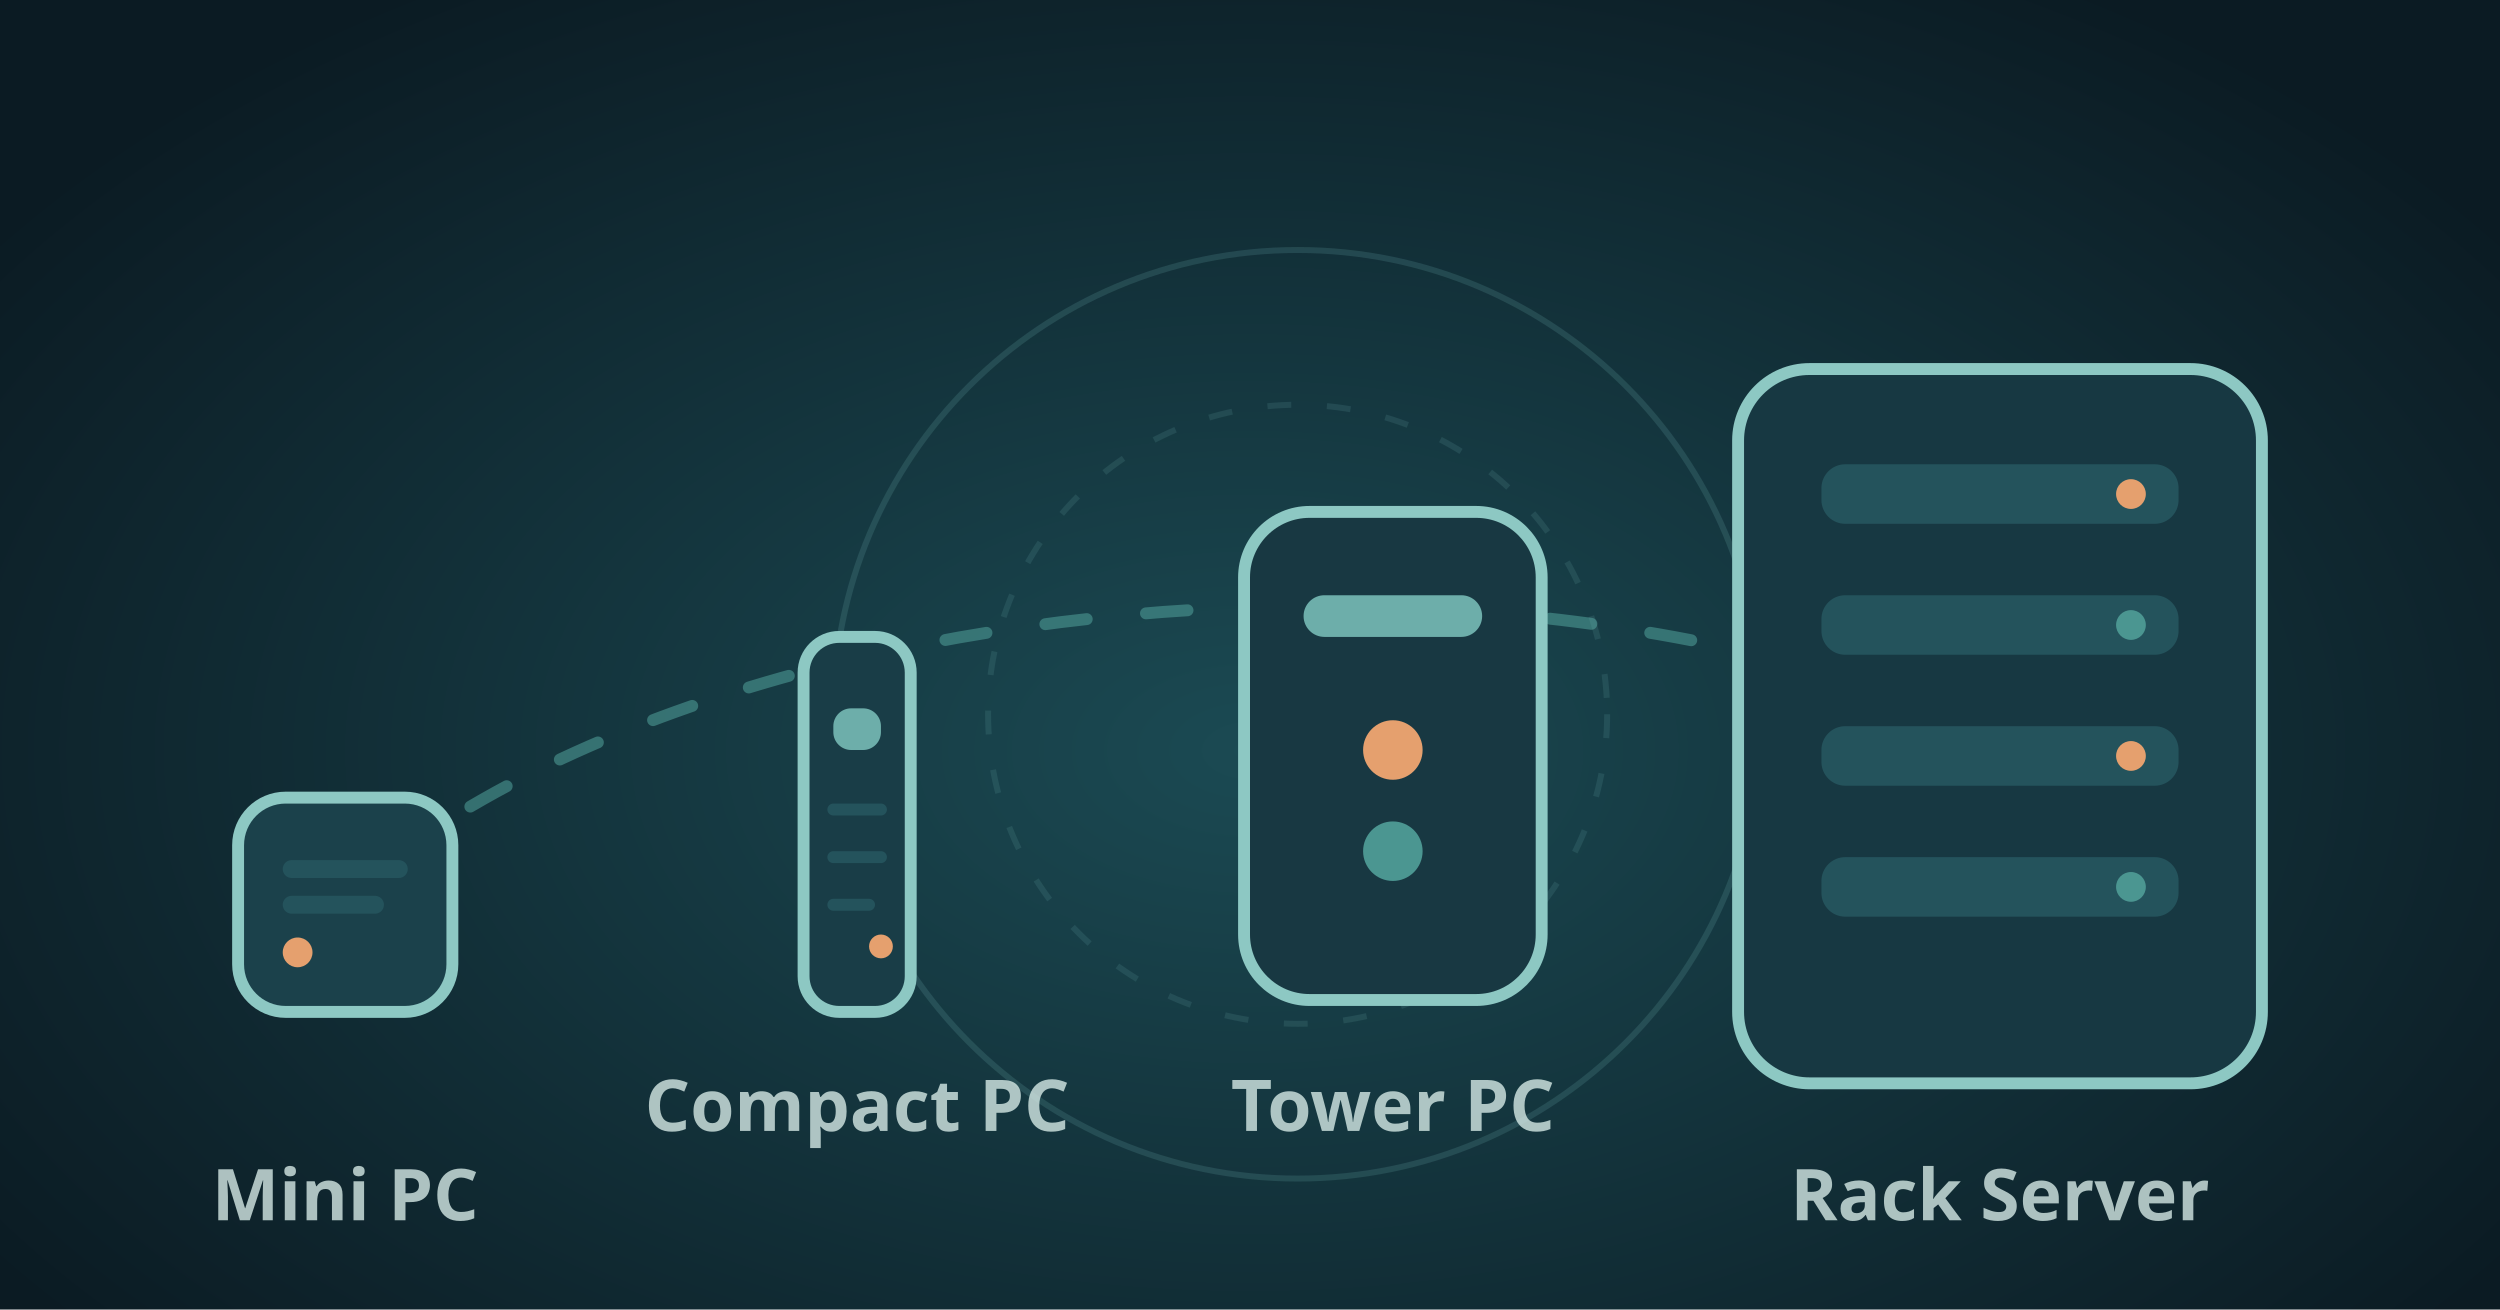
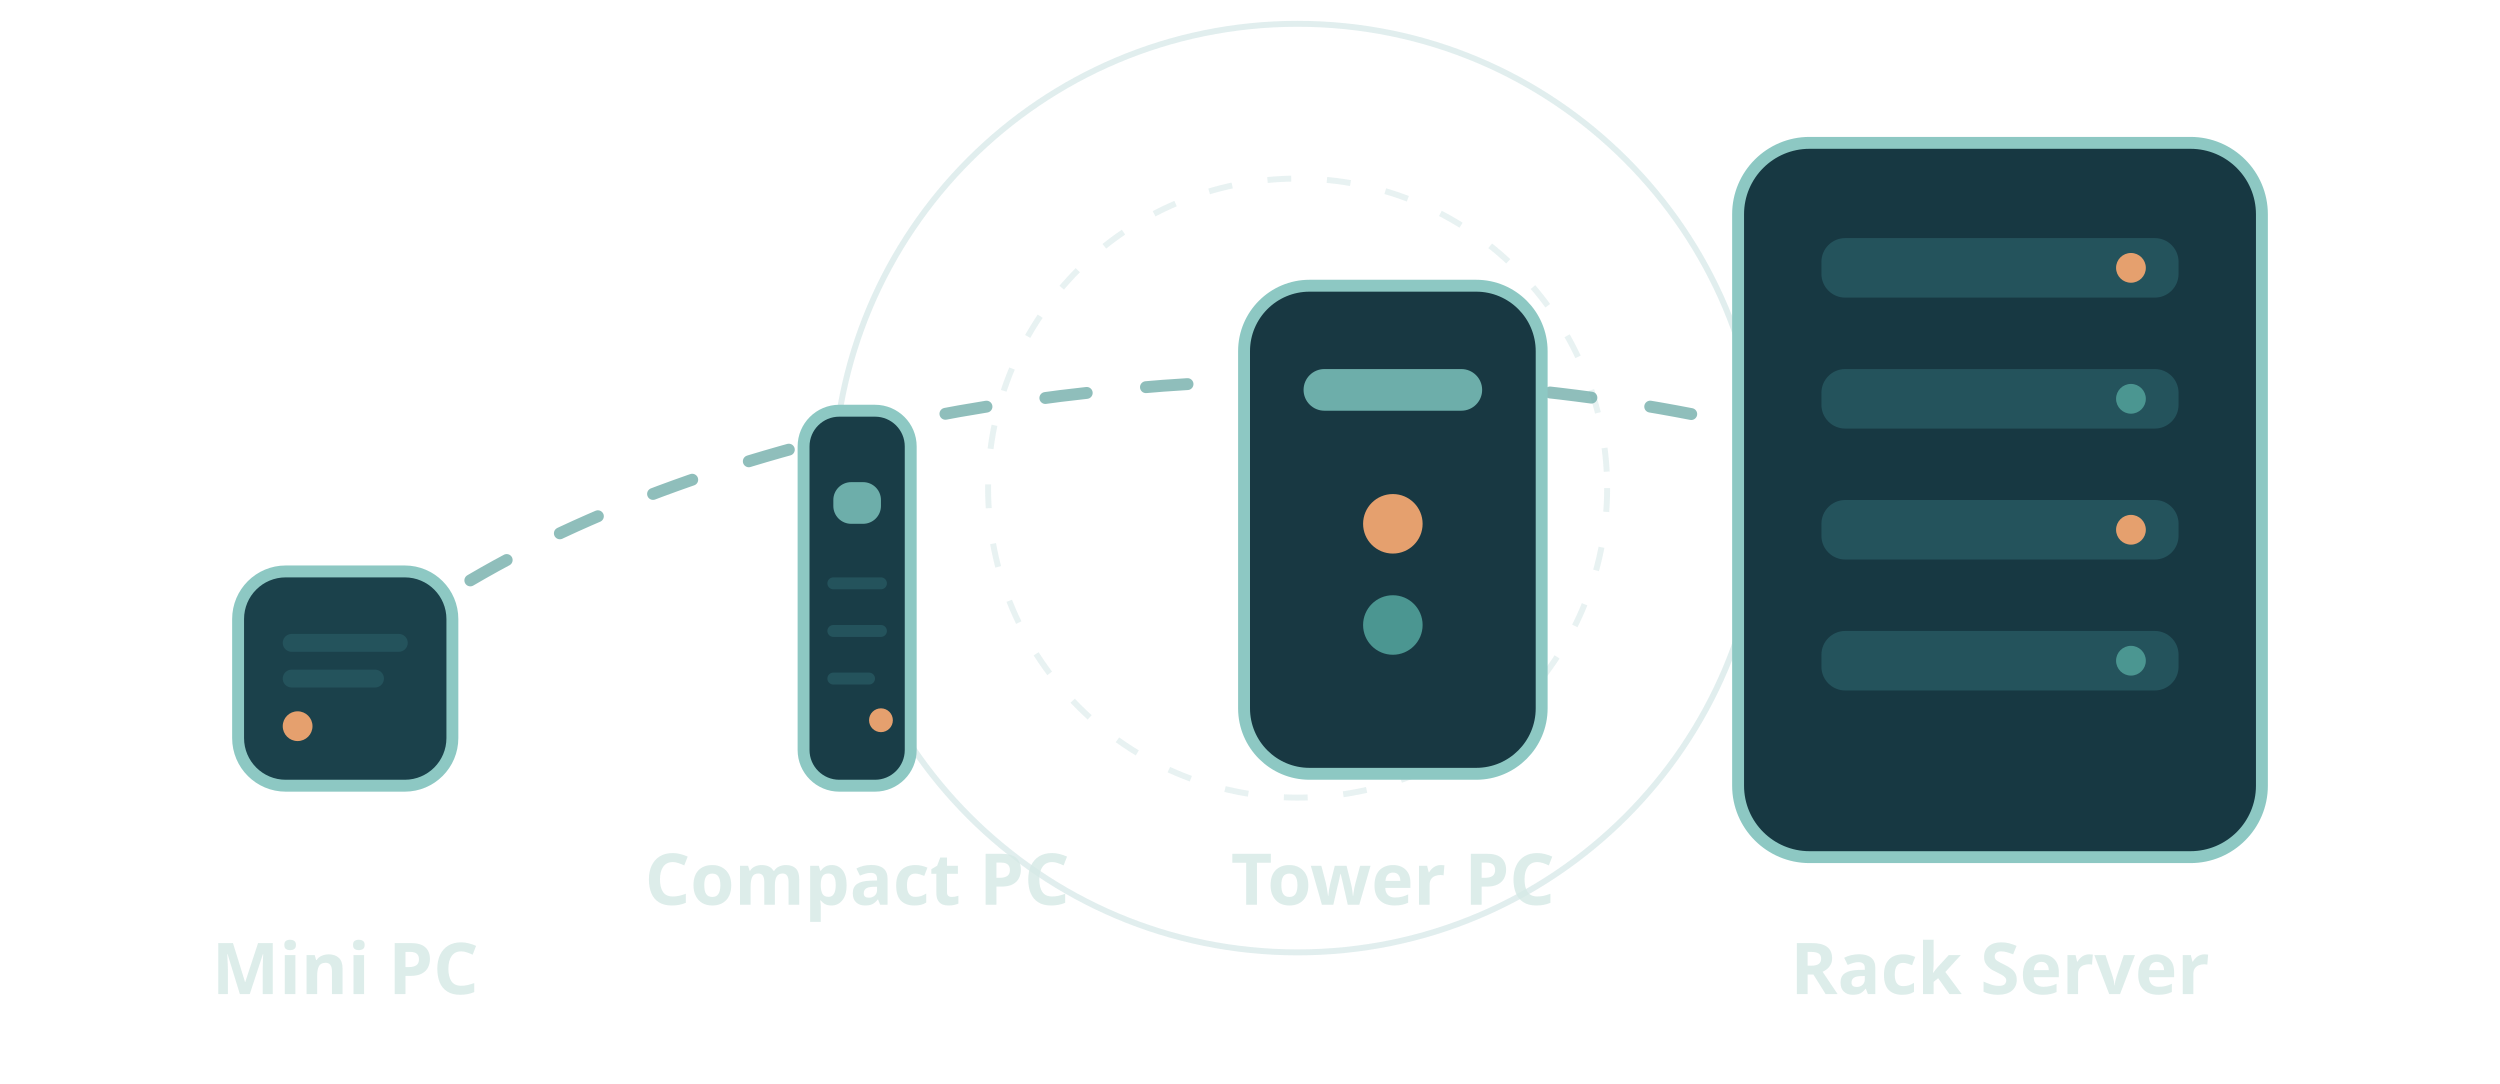
- <svg xmlns="http://www.w3.org/2000/svg" width="420" height="220" viewBox="0 0 420 220" fill="none">
-   <rect width="420" height="220" fill="url(#bg)" />
+ <svg xmlns="http://www.w3.org/2000/svg" width="420" height="182" viewBox="0 38 420 182" fill="none">
  <path d="M52 156C117 91 294 81 371 145" stroke="#4B9691" stroke-width="2" stroke-linecap="round" stroke-dasharray="7 10" opacity="0.62" />
  <circle cx="218" cy="120" r="78" stroke="#6DAEAA" stroke-opacity="0.2" />
  <circle cx="218" cy="120" r="52" stroke="#6DAEAA" stroke-opacity="0.16" stroke-dasharray="4 6" />
  <g transform="translate(40 134)">
    <rect width="36" height="36" rx="8" fill="#1B414B" stroke="#8DC8C3" stroke-width="2" />
    <path d="M9 12H27M9 18H23" stroke="#24535C" stroke-width="3" stroke-linecap="round" />
    <circle cx="10" cy="26" r="2.5" fill="#E5A06E" />
  </g>
  <g transform="translate(135 107)">
    <rect width="18" height="63" rx="6" fill="#193D47" stroke="#8DC8C3" stroke-width="2" />
    <rect x="5" y="12" width="8" height="7" rx="3" fill="#6DAEAA" />
    <path d="M5 29H13M5 37H13M5 45H11" stroke="#24535C" stroke-width="2" stroke-linecap="round" />
    <circle cx="13" cy="52" r="2" fill="#E5A06E" />
  </g>
  <g transform="translate(209 86)">
    <rect width="50" height="82" rx="11" fill="#183842" stroke="#8DC8C3" stroke-width="2" />
    <rect x="10" y="14" width="30" height="7" rx="3.5" fill="#6DAEAA" />
    <circle cx="25" cy="40" r="5" fill="#E5A06E" />
    <circle cx="25" cy="57" r="5" fill="#4B9691" />
  </g>
  <g transform="translate(292 62)">
    <rect width="88" height="120" rx="12" fill="#173842" stroke="#8DC8C3" stroke-width="2" />
    <rect x="14" y="16" width="60" height="10" rx="4" fill="#24535C" />
    <rect x="14" y="38" width="60" height="10" rx="4" fill="#24535C" />
    <rect x="14" y="60" width="60" height="10" rx="4" fill="#24535C" />
    <rect x="14" y="82" width="60" height="10" rx="4" fill="#24535C" />
    <circle cx="66" cy="21" r="2.5" fill="#E5A06E" />
    <circle cx="66" cy="43" r="2.5" fill="#4B9691" />
    <circle cx="66" cy="65" r="2.5" fill="#E5A06E" />
    <circle cx="66" cy="87" r="2.5" fill="#4B9691" />
  </g>
  <text x="58" y="205" text-anchor="middle" fill="#D4E8E4" fill-opacity="0.8" font-family="Avenir Next, Segoe UI, sans-serif" font-size="12" font-weight="700">Mini PC</text>
  <text x="144" y="190" text-anchor="middle" fill="#D4E8E4" fill-opacity="0.8" font-family="Avenir Next, Segoe UI, sans-serif" font-size="12" font-weight="700">Compact PC</text>
  <text x="234" y="190" text-anchor="middle" fill="#D4E8E4" fill-opacity="0.8" font-family="Avenir Next, Segoe UI, sans-serif" font-size="12" font-weight="700">Tower PC</text>
  <text x="336" y="205" text-anchor="middle" fill="#D4E8E4" fill-opacity="0.8" font-family="Avenir Next, Segoe UI, sans-serif" font-size="12" font-weight="700">Rack Server</text>
-   <defs>
-     <radialGradient id="bg" cx="0" cy="0" r="1" gradientTransform="translate(210 126) rotate(90) scale(152 258)" gradientUnits="userSpaceOnUse">
-       <stop stop-color="#1B4A53" />
-       <stop offset="1" stop-color="#0B1B23" />
-     </radialGradient>
-   </defs>
</svg>
